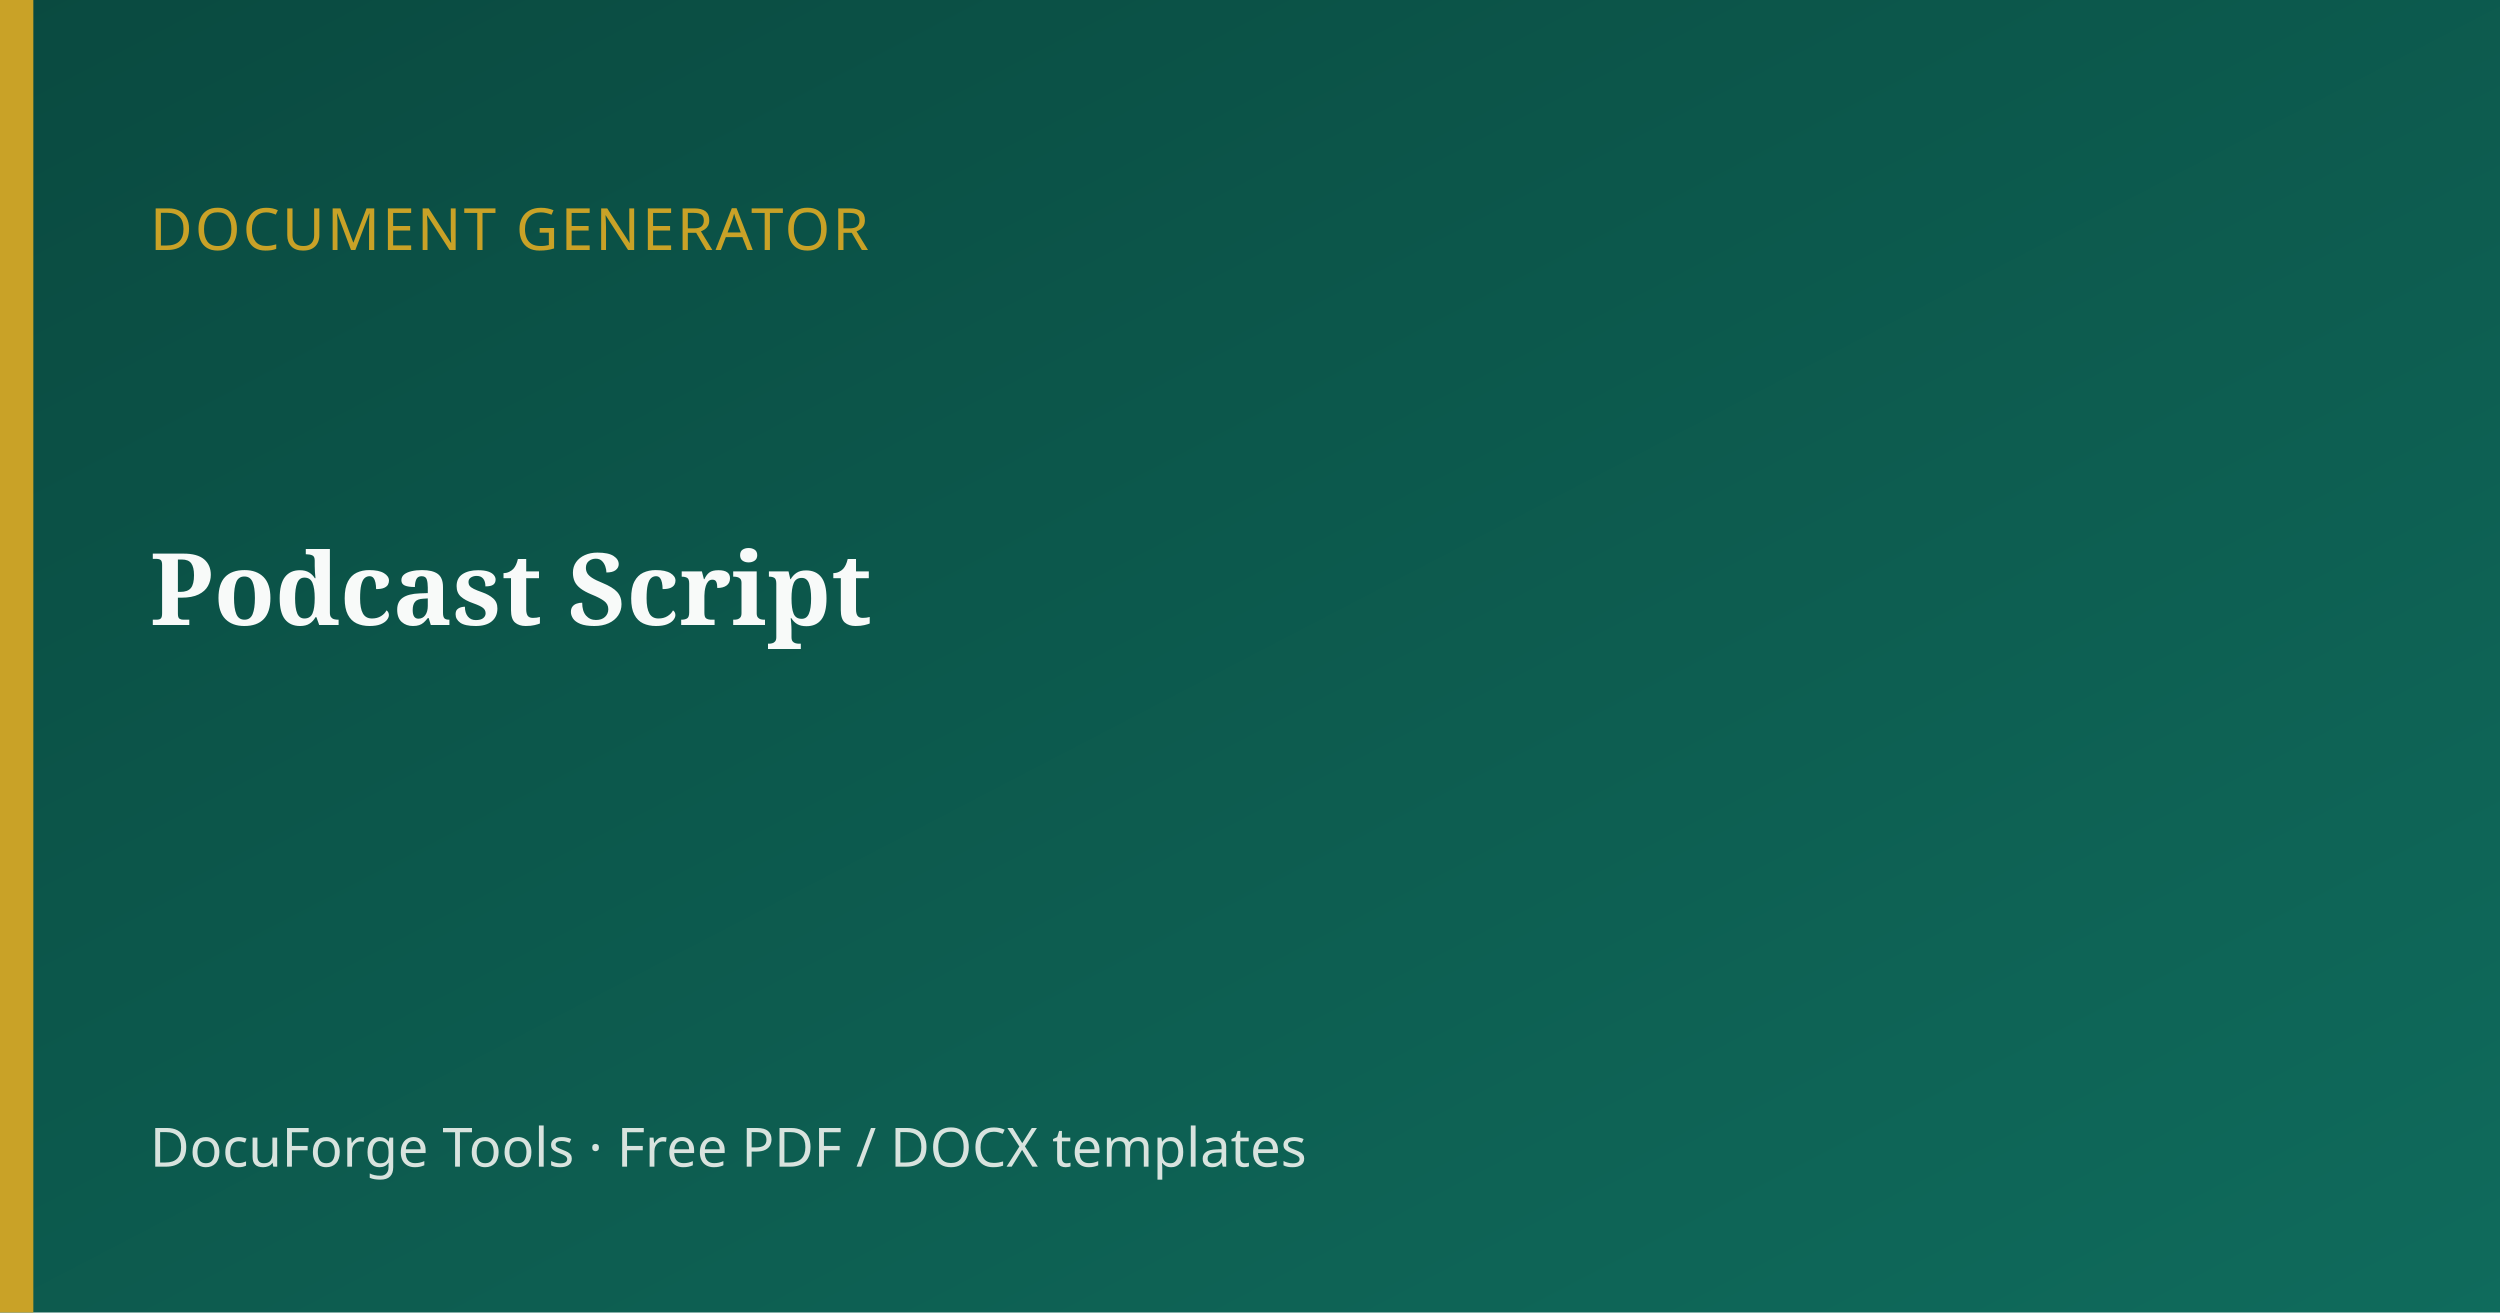
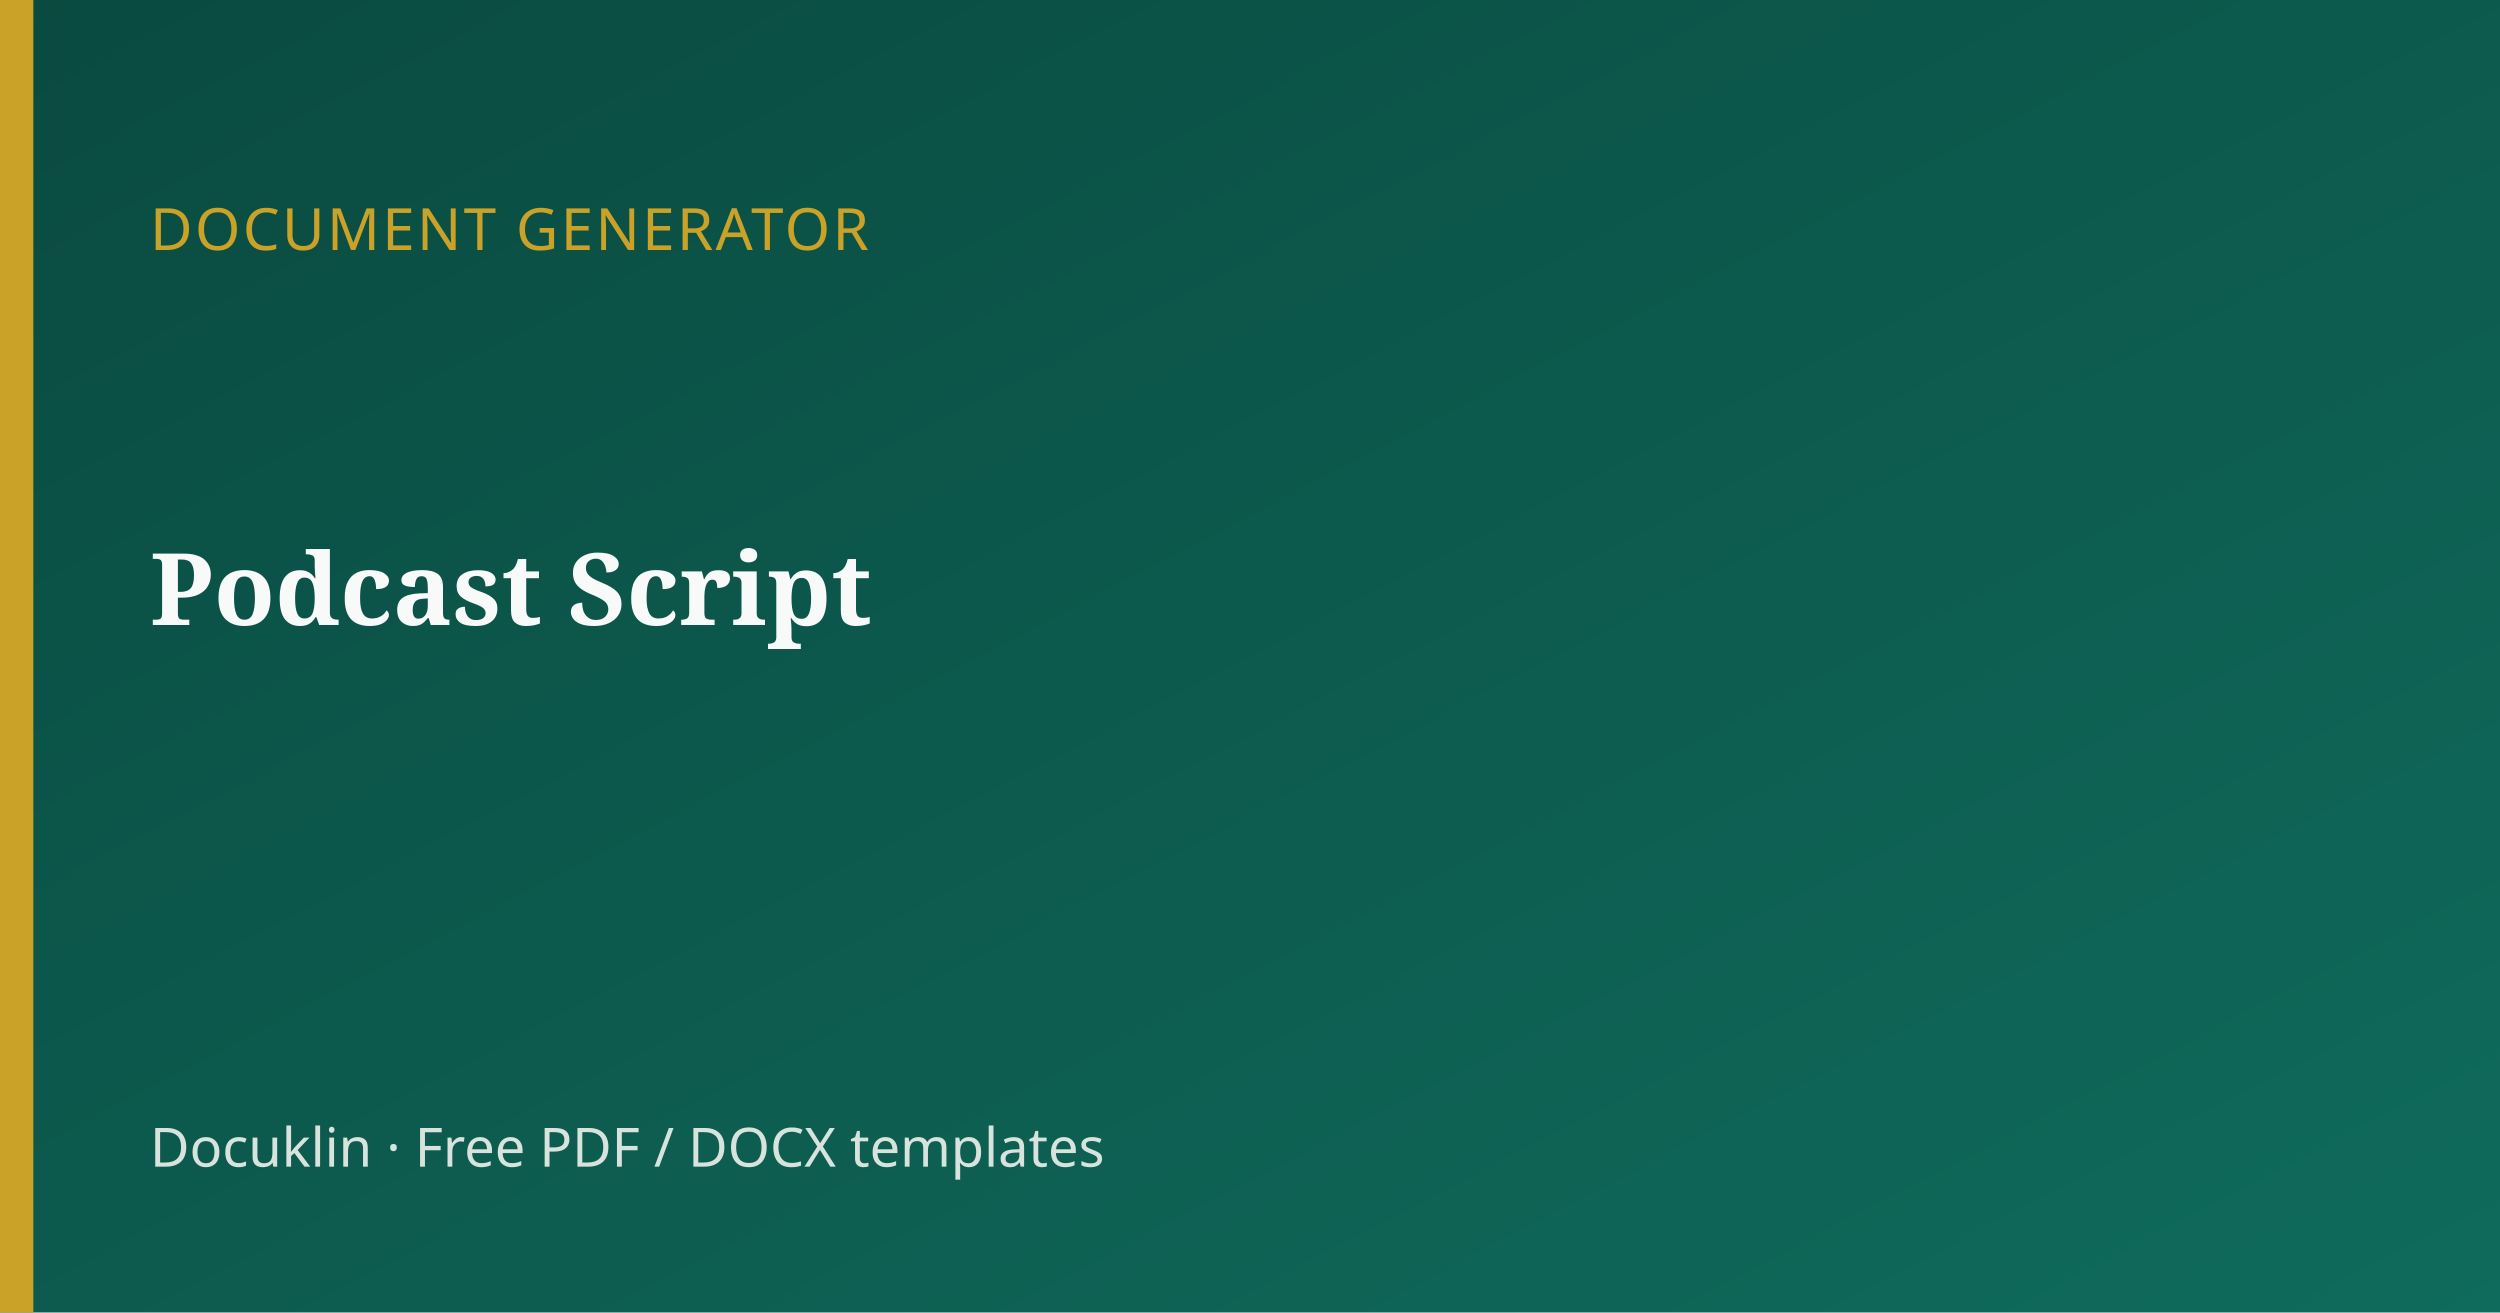
<svg xmlns="http://www.w3.org/2000/svg" width="1200" height="630" viewBox="0 0 1200 630" role="img">
  <defs>
    <linearGradient id="bg" x1="0" y1="0" x2="1" y2="1">
      <stop offset="0%" stop-color="#0a4a40" />
      <stop offset="100%" stop-color="#0f6b5c" />
    </linearGradient>
  </defs>
  <rect width="1200" height="630" fill="url(#bg)" />
  <rect x="0" y="0" width="16" height="630" fill="#c9a227" />
  <text x="72" y="120" fill="#c9a227" font-family="system-ui,sans-serif" font-size="28" letter-spacing="0.04em">DOCUMENT GENERATOR</text>
  <text x="72" y="300" fill="#f8faf9" font-family="Georgia, serif" font-size="48" font-weight="700">Podcast Script</text>
-   <text x="72" y="560" fill="#d8e3de" font-family="system-ui,sans-serif" font-size="26">DocuForge Tools · Free PDF / DOCX templates</text>
+   <text x="72" y="560" fill="#d8e3de" font-family="system-ui,sans-serif" font-size="26">Docuklin · Free PDF / DOCX templates</text>
</svg>
